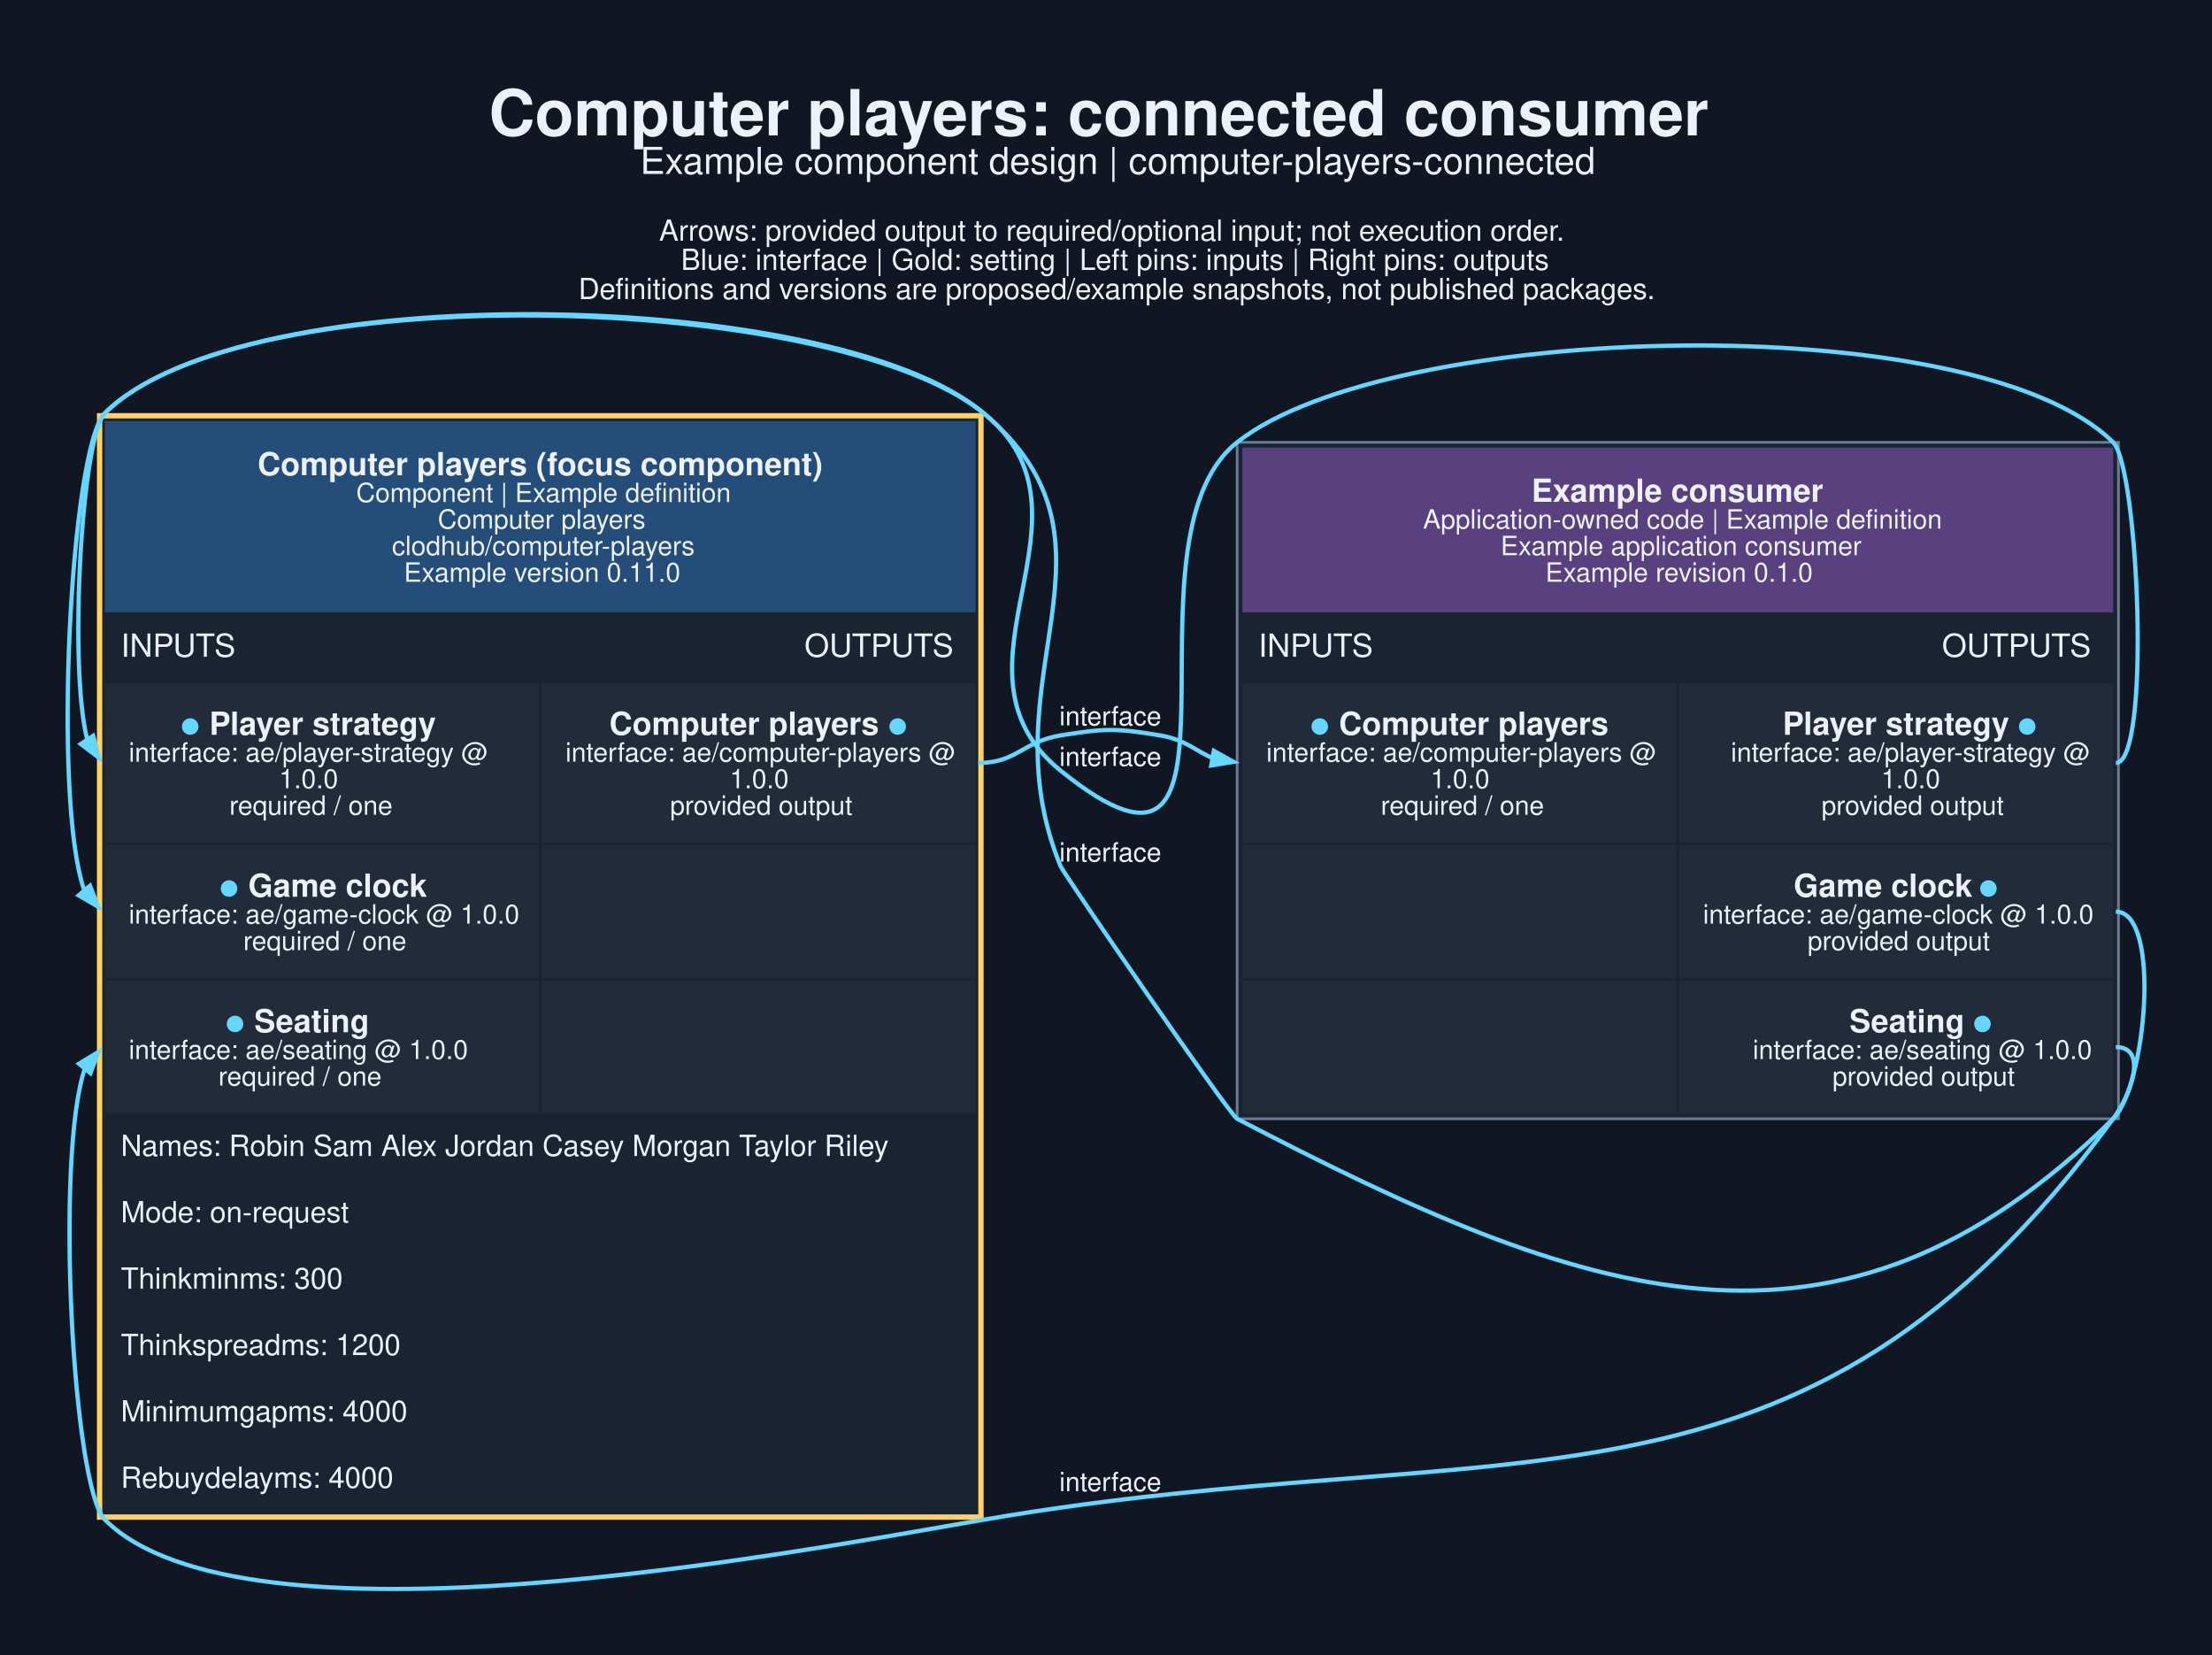
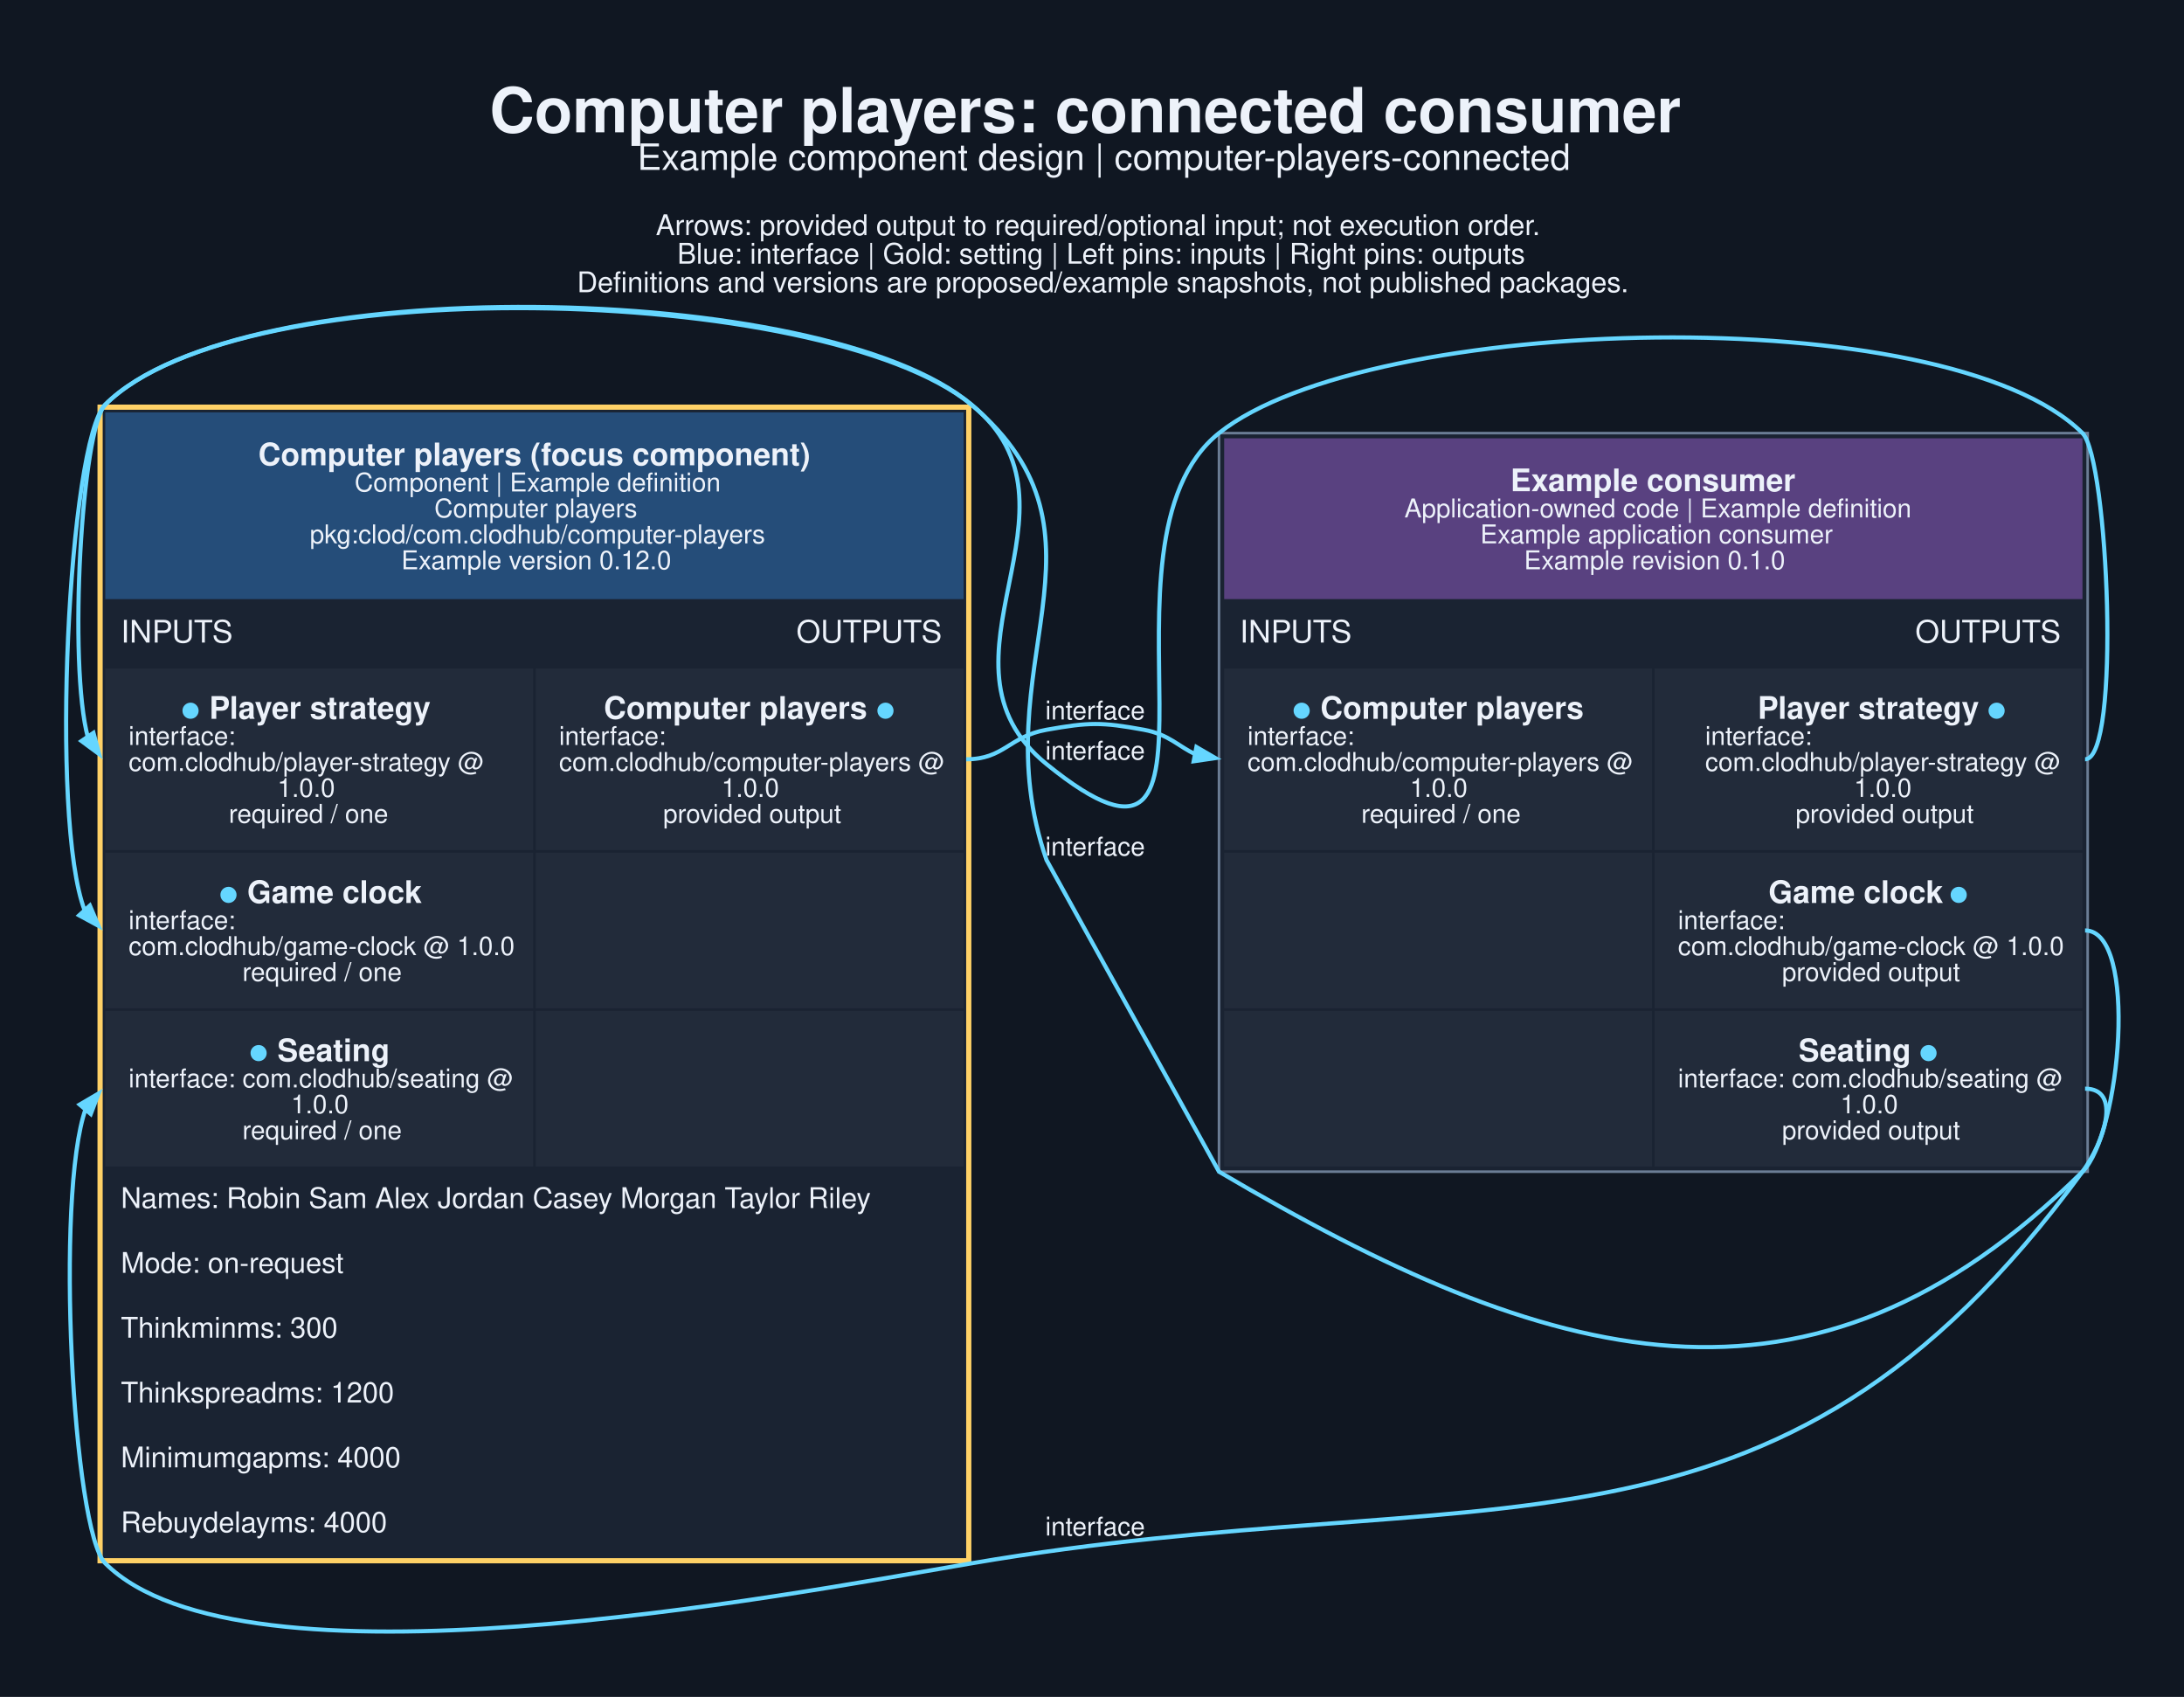
- <svg xmlns="http://www.w3.org/2000/svg" width="1111pt" height="831pt" viewBox="0.00 0.00 1111.00 831.00">
-   <g id="graph0" class="graph" transform="scale(1.33333 1.33333) rotate(0) translate(25.2 598.42)">
-     <polygon fill="#101722" stroke="none" points="-25.2,25.2 -25.2,-598.42 808.09,-598.42 808.09,25.2 -25.2,25.2" />
-     <text xml:space="preserve" text-anchor="start" x="158.94" y="-547.42" font-family="Helvetica,sans-Serif" font-weight="bold" font-size="24.00" fill="#edf2fa">Computer players: connected consumer</text>
-     <text xml:space="preserve" text-anchor="start" x="215.94" y="-532.92" font-family="Helvetica,sans-Serif" font-size="14.00" fill="#edf2fa">Example component design | computer-players-connected</text>
-     <text xml:space="preserve" text-anchor="start" x="223.07" y="-507.77" font-family="Helvetica,sans-Serif" font-size="11.00" fill="#edf2fa">Arrows: provided output to required/optional input; not execution order.</text>
-     <text xml:space="preserve" text-anchor="start" x="231.32" y="-496.77" font-family="Helvetica,sans-Serif" font-size="11.00" fill="#edf2fa">Blue: interface | Gold: setting | Left pins: inputs | Right pins: outputs</text>
-     <text xml:space="preserve" text-anchor="start" x="192.69" y="-485.77" font-family="Helvetica,sans-Serif" font-size="11.00" fill="#edf2fa">Definitions and versions are proposed/example snapshots, not published packages.</text>
+ <svg xmlns="http://www.w3.org/2000/svg" width="1123pt" height="872pt" viewBox="0.00 0.00 1123.00 872.00">
+   <g id="graph0" class="graph" transform="scale(1.33333 1.33333) rotate(0) translate(25.2 629.03)">
+     <polygon fill="#101722" stroke="none" points="-25.2,25.2 -25.2,-629.03 817.36,-629.03 817.36,25.2 -25.2,25.2" />
+     <text xml:space="preserve" text-anchor="start" x="163.58" y="-578.03" font-family="Helvetica,sans-Serif" font-weight="bold" font-size="24.00" fill="#edf2fa">Computer players: connected consumer</text>
+     <text xml:space="preserve" text-anchor="start" x="220.58" y="-563.53" font-family="Helvetica,sans-Serif" font-size="14.00" fill="#edf2fa">Example component design | computer-players-connected</text>
+     <text xml:space="preserve" text-anchor="start" x="227.71" y="-538.38" font-family="Helvetica,sans-Serif" font-size="11.00" fill="#edf2fa">Arrows: provided output to required/optional input; not execution order.</text>
+     <text xml:space="preserve" text-anchor="start" x="235.96" y="-527.38" font-family="Helvetica,sans-Serif" font-size="11.00" fill="#edf2fa">Blue: interface | Gold: setting | Left pins: inputs | Right pins: outputs</text>
+     <text xml:space="preserve" text-anchor="start" x="197.33" y="-516.38" font-family="Helvetica,sans-Serif" font-size="11.00" fill="#edf2fa">Definitions and versions are proposed/example snapshots, not published packages.</text>
    <g id="node1" class="node">
-       <polygon fill="#1a2332" stroke="none" points="11.32,-26.09 11.32,-442.84 345.32,-442.84 345.32,-26.09 11.32,-26.09" />
-       <polygon fill="#254d79" stroke="none" points="14.32,-367.84 14.32,-439.84 342.32,-439.84 342.32,-367.84 14.32,-367.84" />
-       <text xml:space="preserve" text-anchor="start" x="71.82" y="-419.44" font-family="Helvetica,sans-Serif" font-weight="bold" font-size="12.00" fill="#edf2fa">Computer players (focus component)</text>
-       <text xml:space="preserve" text-anchor="start" x="108.95" y="-409.34" font-family="Helvetica,sans-Serif" font-size="10.00" fill="#edf2fa">Component | Example definition</text>
-       <text xml:space="preserve" text-anchor="start" x="139.7" y="-399.34" font-family="Helvetica,sans-Serif" font-size="10.00" fill="#edf2fa">Computer players</text>
-       <text xml:space="preserve" text-anchor="start" x="122.45" y="-389.34" font-family="Helvetica,sans-Serif" font-size="10.00" fill="#edf2fa">clodhub/computer-players</text>
-       <text xml:space="preserve" text-anchor="start" x="126.95" y="-379.34" font-family="Helvetica,sans-Serif" font-size="10.00" fill="#edf2fa">Example version 0.11.0</text>
-       <text xml:space="preserve" text-anchor="start" x="20.32" y="-351.09" font-family="Helvetica,sans-Serif" font-size="12.00" fill="#edf2fa">INPUTS</text>
-       <text xml:space="preserve" text-anchor="start" x="277.82" y="-351.09" font-family="Helvetica,sans-Serif" font-size="12.00" fill="#edf2fa">OUTPUTS</text>
-       <polygon fill="#222b3a" stroke="none" points="14.32,-281.09 14.32,-341.09 177.82,-341.09 177.82,-281.09 14.32,-281.09" />
-       <text xml:space="preserve" text-anchor="start" x="42.82" y="-321.69" font-family="Helvetica,sans-Serif" font-weight="bold" font-size="12.00" fill="#65d6ff">●</text>
-       <text xml:space="preserve" text-anchor="start" x="50.32" y="-321.69" font-family="Helvetica,sans-Serif" font-weight="bold" font-size="12.00" fill="#edf2fa"> Player strategy</text>
-       <text xml:space="preserve" text-anchor="start" x="23.32" y="-311.59" font-family="Helvetica,sans-Serif" font-size="10.00" fill="#edf2fa">interface: ae/player-strategy @</text>
-       <text xml:space="preserve" text-anchor="start" x="79.95" y="-301.59" font-family="Helvetica,sans-Serif" font-size="10.00" fill="#edf2fa">1.0.0</text>
-       <text xml:space="preserve" text-anchor="start" x="61.2" y="-291.59" font-family="Helvetica,sans-Serif" font-size="10.00" fill="#edf2fa">required / one</text>
-       <polygon fill="#222b3a" stroke="none" points="178.82,-281.09 178.82,-341.09 342.32,-341.09 342.32,-281.09 178.82,-281.09" />
-       <text xml:space="preserve" text-anchor="start" x="204.32" y="-321.69" font-family="Helvetica,sans-Serif" font-weight="bold" font-size="12.00" fill="#edf2fa">Computer players </text>
-       <text xml:space="preserve" text-anchor="start" x="309.32" y="-321.69" font-family="Helvetica,sans-Serif" font-weight="bold" font-size="12.00" fill="#65d6ff">●</text>
-       <text xml:space="preserve" text-anchor="start" x="187.82" y="-311.59" font-family="Helvetica,sans-Serif" font-size="10.00" fill="#edf2fa">interface: ae/computer-players @</text>
-       <text xml:space="preserve" text-anchor="start" x="249.7" y="-301.59" font-family="Helvetica,sans-Serif" font-size="10.00" fill="#edf2fa">1.0.0</text>
-       <text xml:space="preserve" text-anchor="start" x="227.2" y="-291.59" font-family="Helvetica,sans-Serif" font-size="10.00" fill="#edf2fa">provided output</text>
-       <polygon fill="#222b3a" stroke="none" points="14.32,-230.09 14.32,-280.09 177.82,-280.09 177.82,-230.09 14.32,-230.09" />
-       <text xml:space="preserve" text-anchor="start" x="57.45" y="-260.69" font-family="Helvetica,sans-Serif" font-weight="bold" font-size="12.00" fill="#65d6ff">●</text>
-       <text xml:space="preserve" text-anchor="start" x="64.95" y="-260.69" font-family="Helvetica,sans-Serif" font-weight="bold" font-size="12.00" fill="#edf2fa"> Game clock</text>
-       <text xml:space="preserve" text-anchor="start" x="23.32" y="-250.59" font-family="Helvetica,sans-Serif" font-size="10.00" fill="#edf2fa">interface: ae/game-clock @ 1.0.0</text>
-       <text xml:space="preserve" text-anchor="start" x="66.45" y="-240.59" font-family="Helvetica,sans-Serif" font-size="10.00" fill="#edf2fa">required / one</text>
-       <polygon fill="#222b3a" stroke="none" points="178.82,-230.09 178.82,-280.09 342.32,-280.09 342.32,-230.09 178.82,-230.09" />
-       <polygon fill="#222b3a" stroke="none" points="14.32,-179.09 14.32,-229.09 177.82,-229.09 177.82,-179.09 14.32,-179.09" />
-       <text xml:space="preserve" text-anchor="start" x="59.7" y="-209.69" font-family="Helvetica,sans-Serif" font-weight="bold" font-size="12.00" fill="#65d6ff">●</text>
-       <text xml:space="preserve" text-anchor="start" x="67.2" y="-209.69" font-family="Helvetica,sans-Serif" font-weight="bold" font-size="12.00" fill="#edf2fa"> Seating</text>
-       <text xml:space="preserve" text-anchor="start" x="23.32" y="-199.59" font-family="Helvetica,sans-Serif" font-size="10.00" fill="#edf2fa">interface: ae/seating @ 1.0.0</text>
-       <text xml:space="preserve" text-anchor="start" x="57.07" y="-189.59" font-family="Helvetica,sans-Serif" font-size="10.00" fill="#edf2fa">required / one</text>
-       <polygon fill="#222b3a" stroke="none" points="178.82,-179.09 178.82,-229.09 342.32,-229.09 342.32,-179.09 178.82,-179.09" />
-       <text xml:space="preserve" text-anchor="start" x="20.32" y="-163.09" font-family="Helvetica,sans-Serif" font-size="11.00" fill="#edf2fa">Names: Robin Sam Alex Jordan Casey Morgan Taylor Riley</text>
-       <text xml:space="preserve" text-anchor="start" x="20.32" y="-138.09" font-family="Helvetica,sans-Serif" font-size="11.00" fill="#edf2fa">Mode: on-request</text>
-       <text xml:space="preserve" text-anchor="start" x="20.32" y="-113.09" font-family="Helvetica,sans-Serif" font-size="11.00" fill="#edf2fa">Thinkminms: 300</text>
-       <text xml:space="preserve" text-anchor="start" x="20.32" y="-88.09" font-family="Helvetica,sans-Serif" font-size="11.00" fill="#edf2fa">Thinkspreadms: 1200</text>
-       <text xml:space="preserve" text-anchor="start" x="20.32" y="-63.09" font-family="Helvetica,sans-Serif" font-size="11.00" fill="#edf2fa">Minimumgapms: 4000</text>
-       <text xml:space="preserve" text-anchor="start" x="20.32" y="-38.09" font-family="Helvetica,sans-Serif" font-size="11.00" fill="#edf2fa">Rebuydelayms: 4000</text>
-       <polygon fill="none" stroke="#ffd166" stroke-width="2" points="12.32,-27.09 12.32,-441.84 344.32,-441.84 344.32,-27.09 12.32,-27.09" />
+       <polygon fill="#1a2332" stroke="none" points="12.4,-26.3 12.4,-473.05 349.4,-473.05 349.4,-26.3 12.4,-26.3" />
+       <polygon fill="#254d79" stroke="none" points="15.4,-398.05 15.4,-470.05 346.4,-470.05 346.4,-398.05 15.4,-398.05" />
+       <text xml:space="preserve" text-anchor="start" x="74.4" y="-449.65" font-family="Helvetica,sans-Serif" font-weight="bold" font-size="12.00" fill="#edf2fa">Computer players (focus component)</text>
+       <text xml:space="preserve" text-anchor="start" x="111.53" y="-439.55" font-family="Helvetica,sans-Serif" font-size="10.00" fill="#edf2fa">Component | Example definition</text>
+       <text xml:space="preserve" text-anchor="start" x="142.28" y="-429.55" font-family="Helvetica,sans-Serif" font-size="10.00" fill="#edf2fa">Computer players</text>
+       <text xml:space="preserve" text-anchor="start" x="94.28" y="-419.55" font-family="Helvetica,sans-Serif" font-size="10.00" fill="#edf2fa">pkg:clod/com.clodhub/computer-players</text>
+       <text xml:space="preserve" text-anchor="start" x="129.53" y="-409.55" font-family="Helvetica,sans-Serif" font-size="10.00" fill="#edf2fa">Example version 0.12.0</text>
+       <text xml:space="preserve" text-anchor="start" x="21.4" y="-381.3" font-family="Helvetica,sans-Serif" font-size="12.00" fill="#edf2fa">INPUTS</text>
+       <text xml:space="preserve" text-anchor="start" x="281.9" y="-381.3" font-family="Helvetica,sans-Serif" font-size="12.00" fill="#edf2fa">OUTPUTS</text>
+       <polygon fill="#222b3a" stroke="none" points="15.4,-301.3 15.4,-371.3 180.4,-371.3 180.4,-301.3 15.4,-301.3" />
+       <text xml:space="preserve" text-anchor="start" x="44.65" y="-351.9" font-family="Helvetica,sans-Serif" font-weight="bold" font-size="12.00" fill="#65d6ff">●</text>
+       <text xml:space="preserve" text-anchor="start" x="52.15" y="-351.9" font-family="Helvetica,sans-Serif" font-weight="bold" font-size="12.00" fill="#edf2fa"> Player strategy</text>
+       <text xml:space="preserve" text-anchor="start" x="24.4" y="-341.8" font-family="Helvetica,sans-Serif" font-size="10.00" fill="#edf2fa">interface:</text>
+       <text xml:space="preserve" text-anchor="start" x="24.4" y="-331.8" font-family="Helvetica,sans-Serif" font-size="10.00" fill="#edf2fa">com.clodhub/player-strategy @</text>
+       <text xml:space="preserve" text-anchor="start" x="81.78" y="-321.8" font-family="Helvetica,sans-Serif" font-size="10.00" fill="#edf2fa">1.0.0</text>
+       <text xml:space="preserve" text-anchor="start" x="63.03" y="-311.8" font-family="Helvetica,sans-Serif" font-size="10.00" fill="#edf2fa">required / one</text>
+       <polygon fill="#222b3a" stroke="none" points="181.4,-301.3 181.4,-371.3 346.4,-371.3 346.4,-301.3 181.4,-301.3" />
+       <text xml:space="preserve" text-anchor="start" x="207.65" y="-351.9" font-family="Helvetica,sans-Serif" font-weight="bold" font-size="12.00" fill="#edf2fa">Computer players </text>
+       <text xml:space="preserve" text-anchor="start" x="312.65" y="-351.9" font-family="Helvetica,sans-Serif" font-weight="bold" font-size="12.00" fill="#65d6ff">●</text>
+       <text xml:space="preserve" text-anchor="start" x="190.4" y="-341.8" font-family="Helvetica,sans-Serif" font-size="10.00" fill="#edf2fa">interface:</text>
+       <text xml:space="preserve" text-anchor="start" x="190.4" y="-331.8" font-family="Helvetica,sans-Serif" font-size="10.00" fill="#edf2fa">com.clodhub/computer-players @</text>
+       <text xml:space="preserve" text-anchor="start" x="253.03" y="-321.8" font-family="Helvetica,sans-Serif" font-size="10.00" fill="#edf2fa">1.0.0</text>
+       <text xml:space="preserve" text-anchor="start" x="230.53" y="-311.8" font-family="Helvetica,sans-Serif" font-size="10.00" fill="#edf2fa">provided output</text>
+       <polygon fill="#222b3a" stroke="none" points="15.4,-240.3 15.4,-300.3 180.4,-300.3 180.4,-240.3 15.4,-240.3" />
+       <text xml:space="preserve" text-anchor="start" x="59.28" y="-280.9" font-family="Helvetica,sans-Serif" font-weight="bold" font-size="12.00" fill="#65d6ff">●</text>
+       <text xml:space="preserve" text-anchor="start" x="66.78" y="-280.9" font-family="Helvetica,sans-Serif" font-weight="bold" font-size="12.00" fill="#edf2fa"> Game clock</text>
+       <text xml:space="preserve" text-anchor="start" x="24.4" y="-270.8" font-family="Helvetica,sans-Serif" font-size="10.00" fill="#edf2fa">interface:</text>
+       <text xml:space="preserve" text-anchor="start" x="24.4" y="-260.8" font-family="Helvetica,sans-Serif" font-size="10.00" fill="#edf2fa">com.clodhub/game-clock @ 1.0.0</text>
+       <text xml:space="preserve" text-anchor="start" x="68.28" y="-250.8" font-family="Helvetica,sans-Serif" font-size="10.00" fill="#edf2fa">required / one</text>
+       <polygon fill="#222b3a" stroke="none" points="181.4,-240.3 181.4,-300.3 346.4,-300.3 346.4,-240.3 181.4,-240.3" />
+       <polygon fill="#222b3a" stroke="none" points="15.4,-179.3 15.4,-239.3 180.4,-239.3 180.4,-179.3 15.4,-179.3" />
+       <text xml:space="preserve" text-anchor="start" x="70.9" y="-219.9" font-family="Helvetica,sans-Serif" font-weight="bold" font-size="12.00" fill="#65d6ff">●</text>
+       <text xml:space="preserve" text-anchor="start" x="78.4" y="-219.9" font-family="Helvetica,sans-Serif" font-weight="bold" font-size="12.00" fill="#edf2fa"> Seating</text>
+       <text xml:space="preserve" text-anchor="start" x="24.4" y="-209.8" font-family="Helvetica,sans-Serif" font-size="10.00" fill="#edf2fa">interface: com.clodhub/seating @</text>
+       <text xml:space="preserve" text-anchor="start" x="87.03" y="-199.8" font-family="Helvetica,sans-Serif" font-size="10.00" fill="#edf2fa">1.0.0</text>
+       <text xml:space="preserve" text-anchor="start" x="68.28" y="-189.8" font-family="Helvetica,sans-Serif" font-size="10.00" fill="#edf2fa">required / one</text>
+       <polygon fill="#222b3a" stroke="none" points="181.4,-179.3 181.4,-239.3 346.4,-239.3 346.4,-179.3 181.4,-179.3" />
+       <text xml:space="preserve" text-anchor="start" x="21.4" y="-163.3" font-family="Helvetica,sans-Serif" font-size="11.00" fill="#edf2fa">Names: Robin Sam Alex Jordan Casey Morgan Taylor Riley</text>
+       <text xml:space="preserve" text-anchor="start" x="21.4" y="-138.3" font-family="Helvetica,sans-Serif" font-size="11.00" fill="#edf2fa">Mode: on-request</text>
+       <text xml:space="preserve" text-anchor="start" x="21.4" y="-113.3" font-family="Helvetica,sans-Serif" font-size="11.00" fill="#edf2fa">Thinkminms: 300</text>
+       <text xml:space="preserve" text-anchor="start" x="21.4" y="-88.3" font-family="Helvetica,sans-Serif" font-size="11.00" fill="#edf2fa">Thinkspreadms: 1200</text>
+       <text xml:space="preserve" text-anchor="start" x="21.4" y="-63.3" font-family="Helvetica,sans-Serif" font-size="11.00" fill="#edf2fa">Minimumgapms: 4000</text>
+       <text xml:space="preserve" text-anchor="start" x="21.4" y="-38.3" font-family="Helvetica,sans-Serif" font-size="11.00" fill="#edf2fa">Rebuydelayms: 4000</text>
+       <polygon fill="none" stroke="#ffd166" stroke-width="2" points="13.4,-27.3 13.4,-472.05 348.4,-472.05 348.4,-27.3 13.4,-27.3" />
    </g>
    <g id="node2" class="node">
-       <polygon fill="#1a2332" stroke="none" points="440.82,-177.09 440.82,-431.84 772.82,-431.84 772.82,-177.09 440.82,-177.09" />
-       <polygon fill="#594180" stroke="none" points="442.82,-367.84 442.82,-429.84 770.82,-429.84 770.82,-367.84 442.82,-367.84" />
-       <text xml:space="preserve" text-anchor="start" x="551.7" y="-409.44" font-family="Helvetica,sans-Serif" font-weight="bold" font-size="12.00" fill="#edf2fa">Example consumer</text>
-       <text xml:space="preserve" text-anchor="start" x="510.82" y="-399.34" font-family="Helvetica,sans-Serif" font-size="10.00" fill="#edf2fa">Application-owned code | Example definition</text>
-       <text xml:space="preserve" text-anchor="start" x="540.07" y="-389.34" font-family="Helvetica,sans-Serif" font-size="10.00" fill="#edf2fa">Example application consumer</text>
-       <text xml:space="preserve" text-anchor="start" x="556.95" y="-379.34" font-family="Helvetica,sans-Serif" font-size="10.00" fill="#edf2fa">Example revision 0.1.0</text>
-       <text xml:space="preserve" text-anchor="start" x="448.82" y="-351.09" font-family="Helvetica,sans-Serif" font-size="12.00" fill="#edf2fa">INPUTS</text>
-       <text xml:space="preserve" text-anchor="start" x="706.32" y="-351.09" font-family="Helvetica,sans-Serif" font-size="12.00" fill="#edf2fa">OUTPUTS</text>
-       <polygon fill="#222b3a" stroke="none" points="442.82,-281.09 442.82,-341.09 606.32,-341.09 606.32,-281.09 442.82,-281.09" />
-       <text xml:space="preserve" text-anchor="start" x="468.32" y="-321.69" font-family="Helvetica,sans-Serif" font-weight="bold" font-size="12.00" fill="#65d6ff">●</text>
-       <text xml:space="preserve" text-anchor="start" x="475.82" y="-321.69" font-family="Helvetica,sans-Serif" font-weight="bold" font-size="12.00" fill="#edf2fa"> Computer players</text>
-       <text xml:space="preserve" text-anchor="start" x="451.82" y="-311.59" font-family="Helvetica,sans-Serif" font-size="10.00" fill="#edf2fa">interface: ae/computer-players @</text>
-       <text xml:space="preserve" text-anchor="start" x="513.7" y="-301.59" font-family="Helvetica,sans-Serif" font-size="10.00" fill="#edf2fa">1.0.0</text>
-       <text xml:space="preserve" text-anchor="start" x="494.95" y="-291.59" font-family="Helvetica,sans-Serif" font-size="10.00" fill="#edf2fa">required / one</text>
-       <polygon fill="#222b3a" stroke="none" points="607.32,-281.09 607.32,-341.09 770.82,-341.09 770.82,-281.09 607.32,-281.09" />
-       <text xml:space="preserve" text-anchor="start" x="646.32" y="-321.69" font-family="Helvetica,sans-Serif" font-weight="bold" font-size="12.00" fill="#edf2fa">Player strategy </text>
-       <text xml:space="preserve" text-anchor="start" x="734.82" y="-321.69" font-family="Helvetica,sans-Serif" font-weight="bold" font-size="12.00" fill="#65d6ff">●</text>
-       <text xml:space="preserve" text-anchor="start" x="626.82" y="-311.59" font-family="Helvetica,sans-Serif" font-size="10.00" fill="#edf2fa">interface: ae/player-strategy @</text>
-       <text xml:space="preserve" text-anchor="start" x="683.45" y="-301.59" font-family="Helvetica,sans-Serif" font-size="10.00" fill="#edf2fa">1.0.0</text>
-       <text xml:space="preserve" text-anchor="start" x="660.95" y="-291.59" font-family="Helvetica,sans-Serif" font-size="10.00" fill="#edf2fa">provided output</text>
-       <polygon fill="#222b3a" stroke="none" points="442.82,-230.09 442.82,-280.09 606.32,-280.09 606.32,-230.09 442.82,-230.09" />
-       <polygon fill="#222b3a" stroke="none" points="607.32,-230.09 607.32,-280.09 770.82,-280.09 770.82,-230.09 607.32,-230.09" />
-       <text xml:space="preserve" text-anchor="start" x="650.45" y="-260.69" font-family="Helvetica,sans-Serif" font-weight="bold" font-size="12.00" fill="#edf2fa">Game clock </text>
-       <text xml:space="preserve" text-anchor="start" x="720.2" y="-260.69" font-family="Helvetica,sans-Serif" font-weight="bold" font-size="12.00" fill="#65d6ff">●</text>
-       <text xml:space="preserve" text-anchor="start" x="616.32" y="-250.59" font-family="Helvetica,sans-Serif" font-size="10.00" fill="#edf2fa">interface: ae/game-clock @ 1.0.0</text>
-       <text xml:space="preserve" text-anchor="start" x="655.7" y="-240.59" font-family="Helvetica,sans-Serif" font-size="10.00" fill="#edf2fa">provided output</text>
-       <polygon fill="#222b3a" stroke="none" points="442.82,-179.09 442.82,-229.09 606.32,-229.09 606.32,-179.09 442.82,-179.09" />
-       <polygon fill="#222b3a" stroke="none" points="607.32,-179.09 607.32,-229.09 770.82,-229.09 770.82,-179.09 607.32,-179.09" />
-       <text xml:space="preserve" text-anchor="start" x="671.45" y="-209.69" font-family="Helvetica,sans-Serif" font-weight="bold" font-size="12.00" fill="#edf2fa">Seating </text>
-       <text xml:space="preserve" text-anchor="start" x="717.95" y="-209.69" font-family="Helvetica,sans-Serif" font-weight="bold" font-size="12.00" fill="#65d6ff">●</text>
-       <text xml:space="preserve" text-anchor="start" x="635.07" y="-199.59" font-family="Helvetica,sans-Serif" font-size="10.00" fill="#edf2fa">interface: ae/seating @ 1.0.0</text>
-       <text xml:space="preserve" text-anchor="start" x="665.07" y="-189.59" font-family="Helvetica,sans-Serif" font-size="10.00" fill="#edf2fa">provided output</text>
-       <polygon fill="none" stroke="#6b7d95" points="440.82,-177.09 440.82,-431.84 772.82,-431.84 772.82,-177.09 440.82,-177.09" />
+       <polygon fill="#1a2332" stroke="none" points="444.9,-177.3 444.9,-462.05 779.9,-462.05 779.9,-177.3 444.9,-177.3" />
+       <polygon fill="#594180" stroke="none" points="446.9,-398.05 446.9,-460.05 777.9,-460.05 777.9,-398.05 446.9,-398.05" />
+       <text xml:space="preserve" text-anchor="start" x="557.28" y="-439.65" font-family="Helvetica,sans-Serif" font-weight="bold" font-size="12.00" fill="#edf2fa">Example consumer</text>
+       <text xml:space="preserve" text-anchor="start" x="516.4" y="-429.55" font-family="Helvetica,sans-Serif" font-size="10.00" fill="#edf2fa">Application-owned code | Example definition</text>
+       <text xml:space="preserve" text-anchor="start" x="545.65" y="-419.55" font-family="Helvetica,sans-Serif" font-size="10.00" fill="#edf2fa">Example application consumer</text>
+       <text xml:space="preserve" text-anchor="start" x="562.53" y="-409.55" font-family="Helvetica,sans-Serif" font-size="10.00" fill="#edf2fa">Example revision 0.1.0</text>
+       <text xml:space="preserve" text-anchor="start" x="452.9" y="-381.3" font-family="Helvetica,sans-Serif" font-size="12.00" fill="#edf2fa">INPUTS</text>
+       <text xml:space="preserve" text-anchor="start" x="713.4" y="-381.3" font-family="Helvetica,sans-Serif" font-size="12.00" fill="#edf2fa">OUTPUTS</text>
+       <polygon fill="#222b3a" stroke="none" points="446.9,-301.3 446.9,-371.3 611.9,-371.3 611.9,-301.3 446.9,-301.3" />
+       <text xml:space="preserve" text-anchor="start" x="473.15" y="-351.9" font-family="Helvetica,sans-Serif" font-weight="bold" font-size="12.00" fill="#65d6ff">●</text>
+       <text xml:space="preserve" text-anchor="start" x="480.65" y="-351.9" font-family="Helvetica,sans-Serif" font-weight="bold" font-size="12.00" fill="#edf2fa"> Computer players</text>
+       <text xml:space="preserve" text-anchor="start" x="455.9" y="-341.8" font-family="Helvetica,sans-Serif" font-size="10.00" fill="#edf2fa">interface:</text>
+       <text xml:space="preserve" text-anchor="start" x="455.9" y="-331.8" font-family="Helvetica,sans-Serif" font-size="10.00" fill="#edf2fa">com.clodhub/computer-players @</text>
+       <text xml:space="preserve" text-anchor="start" x="518.53" y="-321.8" font-family="Helvetica,sans-Serif" font-size="10.00" fill="#edf2fa">1.0.0</text>
+       <text xml:space="preserve" text-anchor="start" x="499.78" y="-311.8" font-family="Helvetica,sans-Serif" font-size="10.00" fill="#edf2fa">required / one</text>
+       <polygon fill="#222b3a" stroke="none" points="612.9,-301.3 612.9,-371.3 777.9,-371.3 777.9,-301.3 612.9,-301.3" />
+       <text xml:space="preserve" text-anchor="start" x="652.65" y="-351.9" font-family="Helvetica,sans-Serif" font-weight="bold" font-size="12.00" fill="#edf2fa">Player strategy </text>
+       <text xml:space="preserve" text-anchor="start" x="741.15" y="-351.9" font-family="Helvetica,sans-Serif" font-weight="bold" font-size="12.00" fill="#65d6ff">●</text>
+       <text xml:space="preserve" text-anchor="start" x="632.4" y="-341.8" font-family="Helvetica,sans-Serif" font-size="10.00" fill="#edf2fa">interface:</text>
+       <text xml:space="preserve" text-anchor="start" x="632.4" y="-331.8" font-family="Helvetica,sans-Serif" font-size="10.00" fill="#edf2fa">com.clodhub/player-strategy @</text>
+       <text xml:space="preserve" text-anchor="start" x="689.78" y="-321.8" font-family="Helvetica,sans-Serif" font-size="10.00" fill="#edf2fa">1.0.0</text>
+       <text xml:space="preserve" text-anchor="start" x="667.28" y="-311.8" font-family="Helvetica,sans-Serif" font-size="10.00" fill="#edf2fa">provided output</text>
+       <polygon fill="#222b3a" stroke="none" points="446.9,-240.3 446.9,-300.3 611.9,-300.3 611.9,-240.3 446.9,-240.3" />
+       <polygon fill="#222b3a" stroke="none" points="612.9,-240.3 612.9,-300.3 777.9,-300.3 777.9,-240.3 612.9,-240.3" />
+       <text xml:space="preserve" text-anchor="start" x="656.78" y="-280.9" font-family="Helvetica,sans-Serif" font-weight="bold" font-size="12.00" fill="#edf2fa">Game clock </text>
+       <text xml:space="preserve" text-anchor="start" x="726.53" y="-280.9" font-family="Helvetica,sans-Serif" font-weight="bold" font-size="12.00" fill="#65d6ff">●</text>
+       <text xml:space="preserve" text-anchor="start" x="621.9" y="-270.8" font-family="Helvetica,sans-Serif" font-size="10.00" fill="#edf2fa">interface:</text>
+       <text xml:space="preserve" text-anchor="start" x="621.9" y="-260.8" font-family="Helvetica,sans-Serif" font-size="10.00" fill="#edf2fa">com.clodhub/game-clock @ 1.0.0</text>
+       <text xml:space="preserve" text-anchor="start" x="662.03" y="-250.8" font-family="Helvetica,sans-Serif" font-size="10.00" fill="#edf2fa">provided output</text>
+       <polygon fill="#222b3a" stroke="none" points="446.9,-179.3 446.9,-239.3 611.9,-239.3 611.9,-179.3 446.9,-179.3" />
+       <polygon fill="#222b3a" stroke="none" points="612.9,-179.3 612.9,-239.3 777.9,-239.3 777.9,-179.3 612.9,-179.3" />
+       <text xml:space="preserve" text-anchor="start" x="668.4" y="-219.9" font-family="Helvetica,sans-Serif" font-weight="bold" font-size="12.00" fill="#edf2fa">Seating </text>
+       <text xml:space="preserve" text-anchor="start" x="714.9" y="-219.9" font-family="Helvetica,sans-Serif" font-weight="bold" font-size="12.00" fill="#65d6ff">●</text>
+       <text xml:space="preserve" text-anchor="start" x="621.9" y="-209.8" font-family="Helvetica,sans-Serif" font-size="10.00" fill="#edf2fa">interface: com.clodhub/seating @</text>
+       <text xml:space="preserve" text-anchor="start" x="684.53" y="-199.8" font-family="Helvetica,sans-Serif" font-size="10.00" fill="#edf2fa">1.0.0</text>
+       <text xml:space="preserve" text-anchor="start" x="662.03" y="-189.8" font-family="Helvetica,sans-Serif" font-size="10.00" fill="#edf2fa">provided output</text>
+       <polygon fill="none" stroke="#6b7d95" points="444.9,-177.3 444.9,-462.05 779.9,-462.05 779.9,-177.3 444.9,-177.3" />
    </g>
    <g id="edge1" class="edge">
-       <path fill="none" stroke="#65d6ff" stroke-width="1.6" d="M343.32,-311.09C357.85,-311.09 359.98,-319.13 374.32,-321.46 390.77,-324.14 395.39,-324.23 411.82,-321.46 421.6,-319.82 425.49,-315.36 431.83,-312.85" />
-       <polygon fill="#65d6ff" stroke="#65d6ff" stroke-width="1.6" points="432.05,-315.66 439.44,-311.51 431.07,-310.15 432.05,-315.66" />
-       <text xml:space="preserve" text-anchor="middle" x="393.07" y="-325.25" font-family="Helvetica,sans-Serif" font-size="10.00" fill="#edf2fa">interface</text>
+       <path fill="none" stroke="#65d6ff" stroke-width="1.6" d="M347.4,-336.3C362.08,-336.3 363.95,-345.11 378.4,-347.68 394.81,-350.59 399.51,-350.68 415.9,-347.68 425.77,-345.87 429.54,-340.98 435.87,-338.24" />
+       <polygon fill="#65d6ff" stroke="#65d6ff" stroke-width="1.6" points="436.2,-341.02 443.53,-336.76 435.14,-335.53 436.2,-341.02" />
+       <text xml:space="preserve" text-anchor="middle" x="397.15" y="-351.65" font-family="Helvetica,sans-Serif" font-size="10.00" fill="#edf2fa">interface</text>
    </g>
    <g id="edge2" class="edge">
-       <path fill="none" stroke="#65d6ff" stroke-width="1.6" d="M771.82,-311.09C785.24,-311.09 780.35,-422.39 770.82,-431.84 718.75,-483.48 498.29,-477.39 440.82,-431.84 393.52,-394.35 454.25,-243.67 374.32,-308.21 326.7,-346.67 392.94,-404.39 345.32,-442.84 288.1,-489.05 66.53,-494.65 14.32,-442.84 5.6,-434.18 0.5,-347.14 7.76,-319.48" />
-       <polygon fill="#65d6ff" stroke="#65d6ff" stroke-width="1.6" points="9.9,-321.32 11.98,-313.11 5.23,-318.23 9.9,-321.32" />
-       <text xml:space="preserve" text-anchor="middle" x="393.07" y="-309.96" font-family="Helvetica,sans-Serif" font-size="10.00" fill="#edf2fa">interface</text>
+       <path fill="none" stroke="#65d6ff" stroke-width="1.6" d="M778.9,-336.3C792.88,-336.3 787.82,-452.21 777.9,-462.05 725.37,-514.17 502.74,-508.22 444.9,-462.05 391.59,-419.49 459.16,-268.82 378.4,-334.43 329.55,-374.12 398.26,-433.36 349.4,-473.05 291.8,-519.85 68.08,-525.34 15.4,-473.05 6.31,-464.02 1.03,-372.88 8.73,-344.61" />
+       <polygon fill="#65d6ff" stroke="#65d6ff" stroke-width="1.6" points="10.84,-346.49 13.04,-338.3 6.22,-343.33 10.84,-346.49" />
+       <text xml:space="preserve" text-anchor="middle" x="397.15" y="-336.18" font-family="Helvetica,sans-Serif" font-size="10.00" fill="#edf2fa">interface</text>
    </g>
    <g id="edge3" class="edge">
-       <path fill="none" stroke="#65d6ff" stroke-width="1.6" d="M771.82,-255.09C789.16,-255.09 783.16,-189.27 770.82,-177.09 666.45,-74.05 570.89,-109.32 440.82,-177.09 437.96,-178.58 375.55,-269.23 374.32,-272.21 345.13,-343.38 404.09,-393.21 345.32,-442.84 289.12,-490.29 66.47,-494.71 14.32,-442.84 1.44,-430.02 -5.59,-297.07 6.6,-263" />
-       <polygon fill="#65d6ff" stroke="#65d6ff" stroke-width="1.6" points="8.71,-264.85 11.76,-256.94 4.44,-261.22 8.71,-264.85" />
-       <text xml:space="preserve" text-anchor="middle" x="393.07" y="-273.96" font-family="Helvetica,sans-Serif" font-size="10.00" fill="#edf2fa">interface</text>
+       <path fill="none" stroke="#65d6ff" stroke-width="1.6" d="M778.9,-270.3C799.57,-270.3 792.6,-191.84 777.9,-177.3 672.69,-73.21 572.41,-102.15 444.9,-177.3 444.9,-177.3 378.4,-297.43 378.4,-297.43 352.42,-372.15 409.73,-421.87 349.4,-473.05 292.81,-521.07 68.02,-525.41 15.4,-473.05 1.37,-459.09 -6.17,-313.05 7.51,-277.89" />
+       <polygon fill="#65d6ff" stroke="#65d6ff" stroke-width="1.6" points="9.46,-279.9 12.78,-272.09 5.32,-276.13 9.46,-279.9" />
+       <text xml:space="preserve" text-anchor="middle" x="397.15" y="-299.18" font-family="Helvetica,sans-Serif" font-size="10.00" fill="#edf2fa">interface</text>
    </g>
    <g id="edge4" class="edge">
-       <path fill="none" stroke="#65d6ff" stroke-width="1.6" d="M771.82,-204.09C783.83,-204.09 777.93,-186.77 770.82,-177.09 652.05,-15.35 543.08,-60.14 345.32,-26.09 272.83,-13.61 66.48,25.78 14.32,-26.09 2.16,-38.18 -4.53,-163.16 6.8,-196.14" />
-       <polygon fill="#65d6ff" stroke="#65d6ff" stroke-width="1.6" points="4.55,-197.81 11.79,-202.22 8.87,-194.26 4.55,-197.81" />
-       <text xml:space="preserve" text-anchor="middle" x="393.07" y="-36.85" font-family="Helvetica,sans-Serif" font-size="10.00" fill="#edf2fa">interface</text>
+       <path fill="none" stroke="#65d6ff" stroke-width="1.6" d="M778.9,-209.3C793.13,-209.3 786.31,-188.79 777.9,-177.3 658.68,-14.34 548.44,-60.35 349.4,-26.3 276.24,-13.79 68.03,26.04 15.4,-26.3 2.85,-38.79 -4.02,-168.38 7.86,-201.59" />
+       <polygon fill="#65d6ff" stroke="#65d6ff" stroke-width="1.6" points="5.53,-203.17 12.84,-207.46 9.8,-199.54 5.53,-203.17" />
+       <text xml:space="preserve" text-anchor="middle" x="397.15" y="-37.02" font-family="Helvetica,sans-Serif" font-size="10.00" fill="#edf2fa">interface</text>
    </g>
  </g>
</svg>
